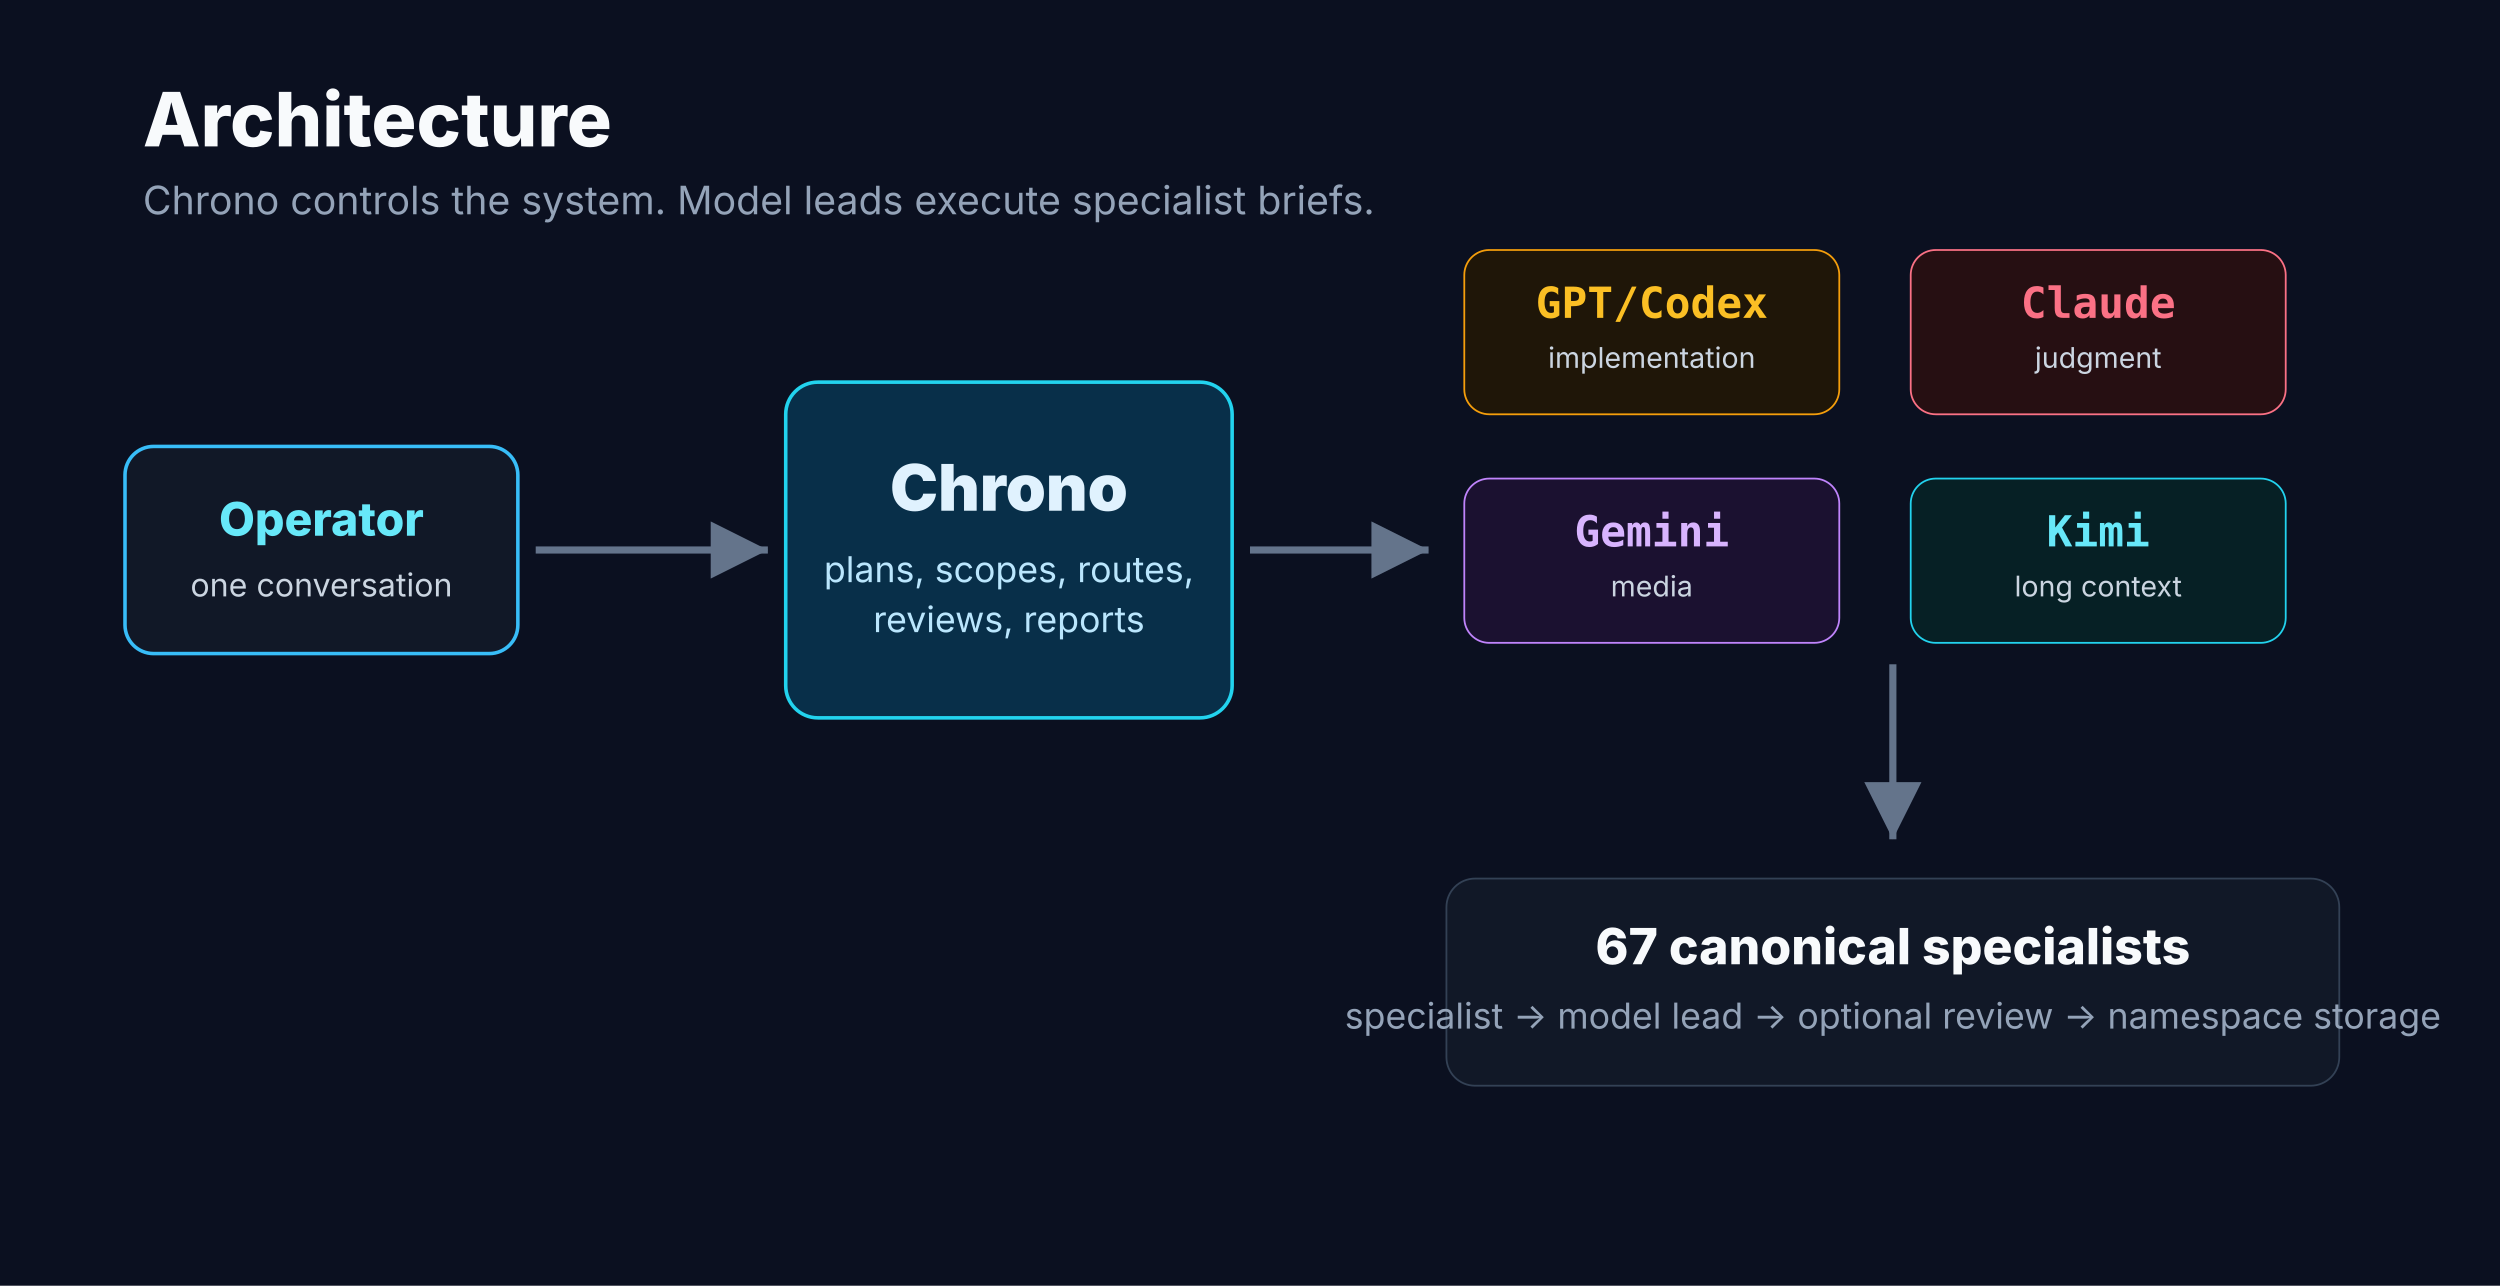
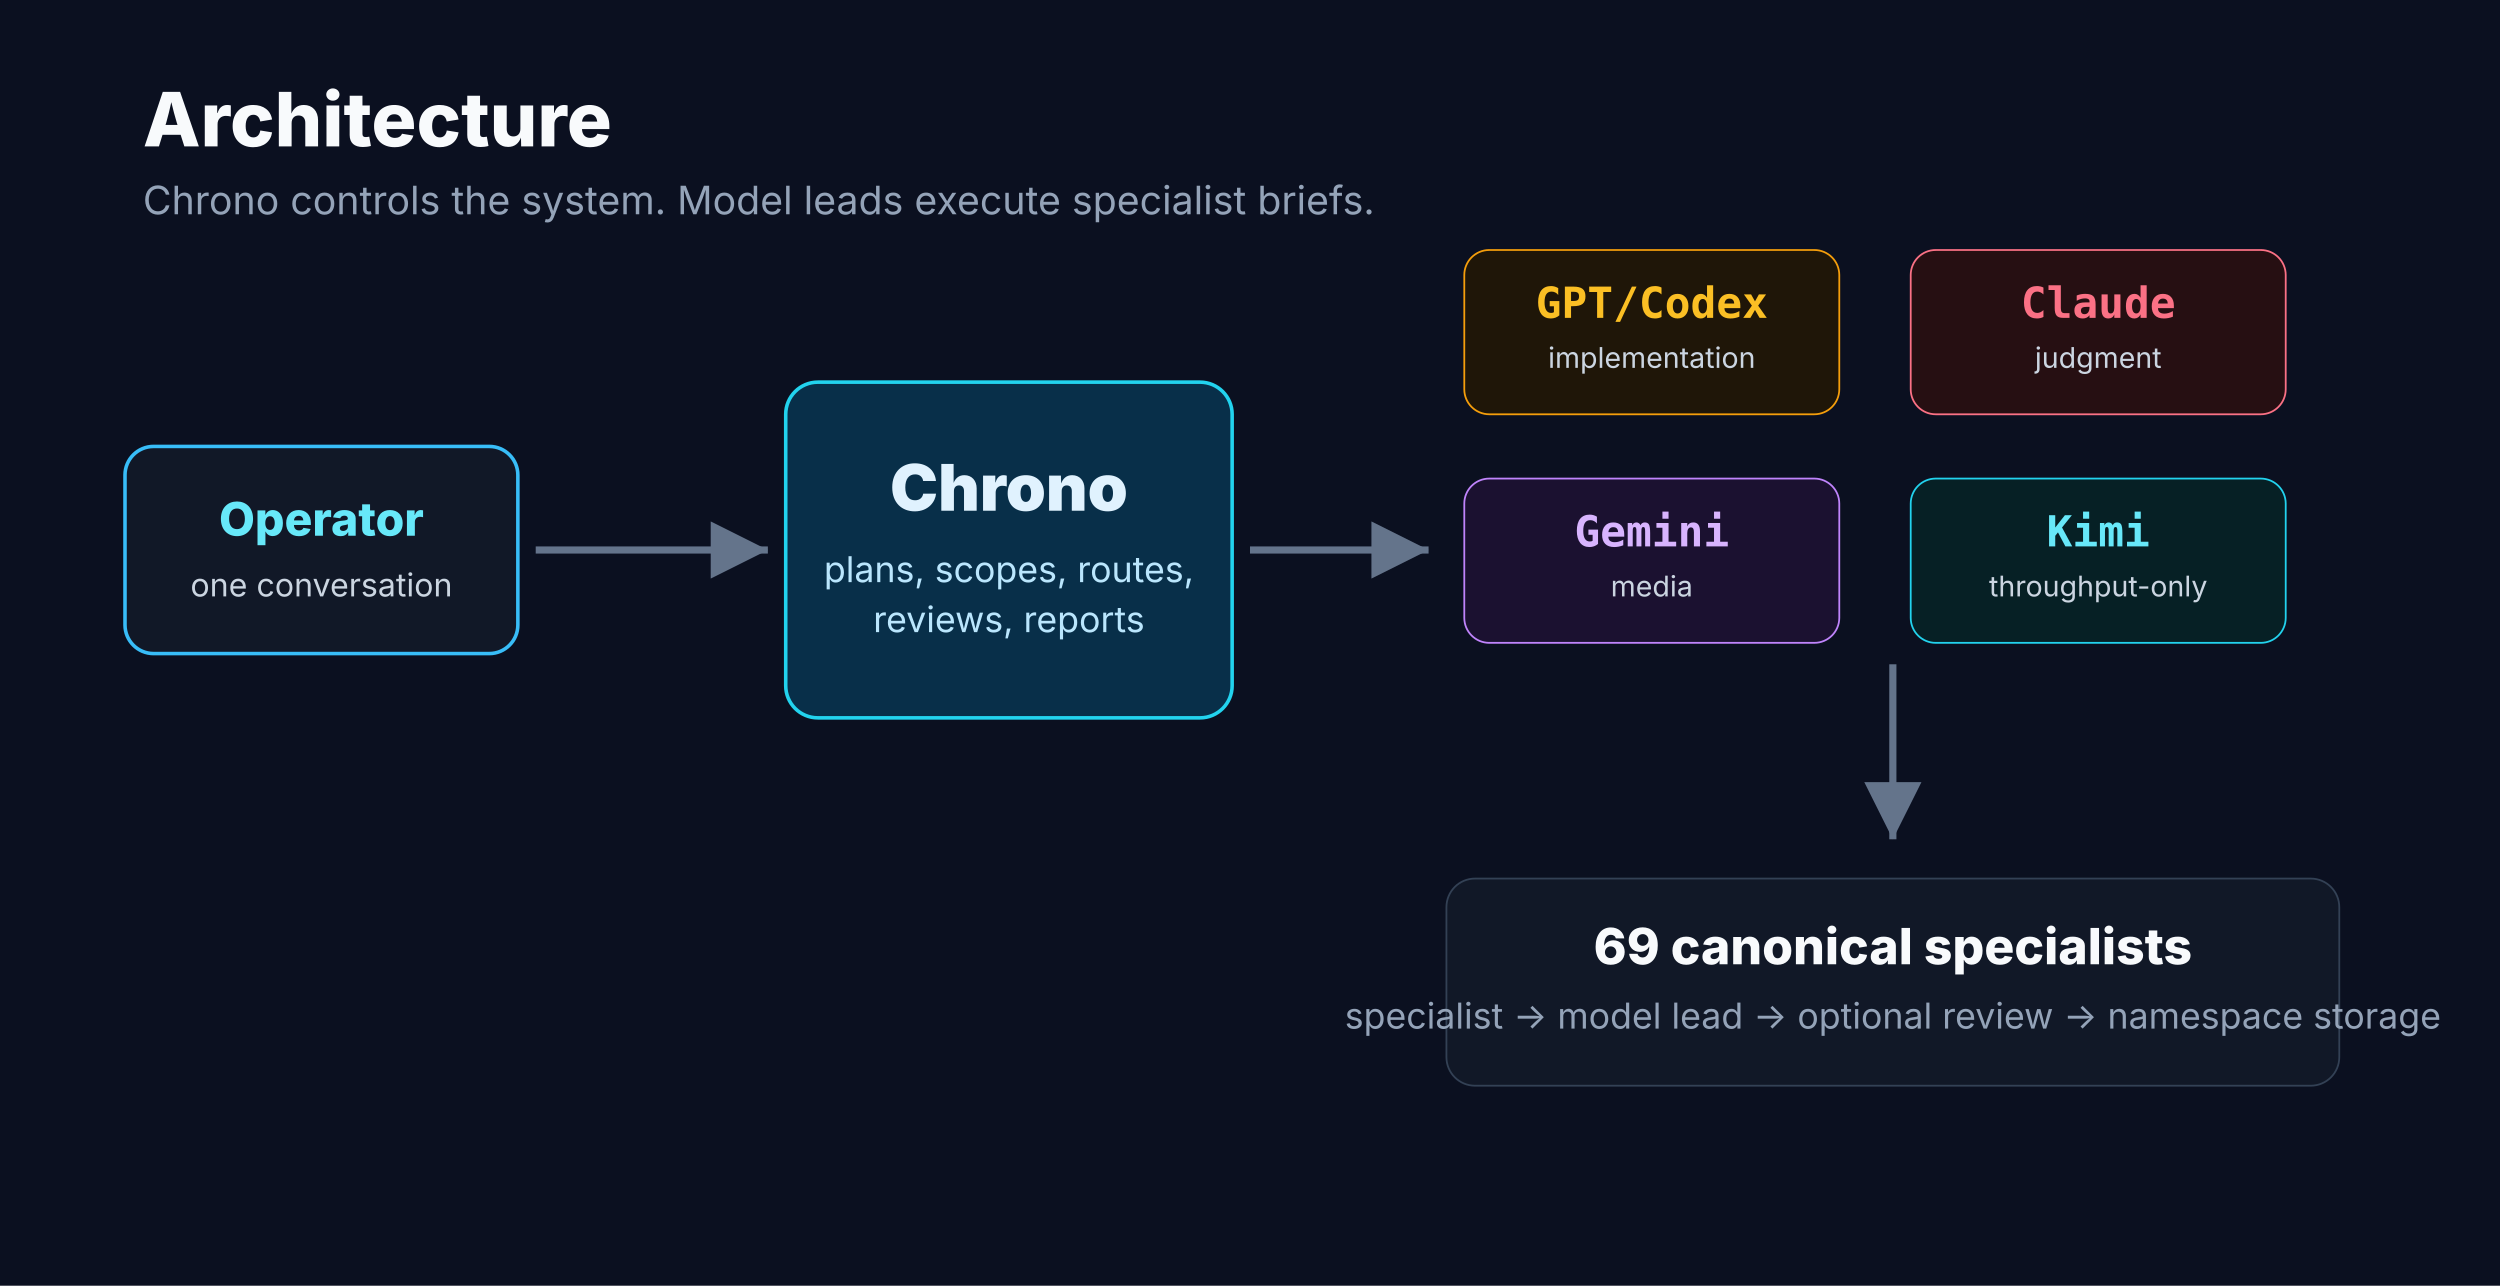
<svg xmlns="http://www.w3.org/2000/svg" width="1400" height="720" viewBox="0 0 1400 720" fill="none" role="img" aria-labelledby="title desc">
  <rect width="1400" height="720" fill="#0b1020" />
  <text x="80" y="82" fill="#f8fafc" font-family="Inter, Arial, sans-serif" font-size="42" font-weight="800">Architecture</text>
  <text x="80" y="120" fill="#94a3b8" font-family="Inter, Arial, sans-serif" font-size="22">Chrono controls the system. Model leads execute specialist briefs.</text>
  <defs>
    <marker id="arrow" markerWidth="12" markerHeight="12" refX="10" refY="6" orient="auto" markerUnits="strokeWidth">
      <path d="M2 2 L10 6 L2 10 Z" fill="#64748b" />
    </marker>
  </defs>
  <rect x="70" y="250" width="220" height="116" rx="16" fill="#111827" stroke="#38bdf8" stroke-width="2" />
  <text x="180" y="300" text-anchor="middle" fill="#67e8f9" font-family="Inter, Arial, sans-serif" font-size="26" font-weight="800">Operator</text>
  <text x="180" y="334" text-anchor="middle" fill="#cbd5e1" font-family="Inter, Arial, sans-serif" font-size="18">one conversation</text>
  <line x1="300" y1="308" x2="430" y2="308" stroke="#64748b" stroke-width="4" marker-end="url(#arrow)" />
  <rect x="440" y="214" width="250" height="188" rx="18" fill="#082f49" stroke="#22d3ee" stroke-width="2" />
  <text x="565" y="286" text-anchor="middle" fill="#e0f2fe" font-family="Inter, Arial, sans-serif" font-size="36" font-weight="900">Chrono</text>
  <text x="565" y="326" text-anchor="middle" fill="#bae6fd" font-family="Inter, Arial, sans-serif" font-size="20">plans, scopes, routes,</text>
  <text x="565" y="354" text-anchor="middle" fill="#bae6fd" font-family="Inter, Arial, sans-serif" font-size="20">reviews, reports</text>
  <line x1="700" y1="308" x2="800" y2="308" stroke="#64748b" stroke-width="4" marker-end="url(#arrow)" />
  <g transform="translate(820 140)">
    <rect x="0" y="0" width="210" height="92" rx="14" fill="#1f1608" stroke="#f59e0b" />
    <text x="105" y="38" text-anchor="middle" fill="#fbbf24" font-family="SFMono-Regular, Menlo, Consolas, monospace" font-size="24" font-weight="800">GPT/Codex</text>
    <text x="105" y="66" text-anchor="middle" fill="#cbd5e1" font-family="Inter, Arial, sans-serif" font-size="16">implementation</text>
    <rect x="250" y="0" width="210" height="92" rx="14" fill="#260f12" stroke="#fb7185" />
    <text x="355" y="38" text-anchor="middle" fill="#fb7185" font-family="SFMono-Regular, Menlo, Consolas, monospace" font-size="24" font-weight="800">Claude</text>
    <text x="355" y="66" text-anchor="middle" fill="#cbd5e1" font-family="Inter, Arial, sans-serif" font-size="16">judgment</text>
    <rect x="0" y="128" width="210" height="92" rx="14" fill="#1b1130" stroke="#c084fc" />
    <text x="105" y="166" text-anchor="middle" fill="#d8b4fe" font-family="SFMono-Regular, Menlo, Consolas, monospace" font-size="24" font-weight="800">Gemini</text>
    <text x="105" y="194" text-anchor="middle" fill="#cbd5e1" font-family="Inter, Arial, sans-serif" font-size="16">media</text>
    <rect x="250" y="128" width="210" height="92" rx="14" fill="#062025" stroke="#22d3ee" />
    <text x="355" y="166" text-anchor="middle" fill="#67e8f9" font-family="SFMono-Regular, Menlo, Consolas, monospace" font-size="24" font-weight="800">Kimi</text>
-     <text x="355" y="194" text-anchor="middle" fill="#cbd5e1" font-family="Inter, Arial, sans-serif" font-size="16">long context</text>
+     <text x="355" y="194" text-anchor="middle" fill="#cbd5e1" font-family="Inter, Arial, sans-serif" font-size="16">throughput-only</text>
  </g>
  <line x1="1060" y1="372" x2="1060" y2="470" stroke="#64748b" stroke-width="4" marker-end="url(#arrow)" />
  <rect x="810" y="492" width="500" height="116" rx="16" fill="#111827" stroke="#334155" />
-   <text x="1060" y="540" text-anchor="middle" fill="#f8fafc" font-family="Inter, Arial, sans-serif" font-size="28" font-weight="800">67 canonical specialists</text>
+   <text x="1060" y="540" text-anchor="middle" fill="#f8fafc" font-family="Inter, Arial, sans-serif" font-size="28" font-weight="800">69 canonical specialists</text>
  <text x="1060" y="576" text-anchor="middle" fill="#94a3b8" font-family="Inter, Arial, sans-serif" font-size="20">specialist -&gt; model lead -&gt; optional review -&gt; namespace storage</text>
</svg>
